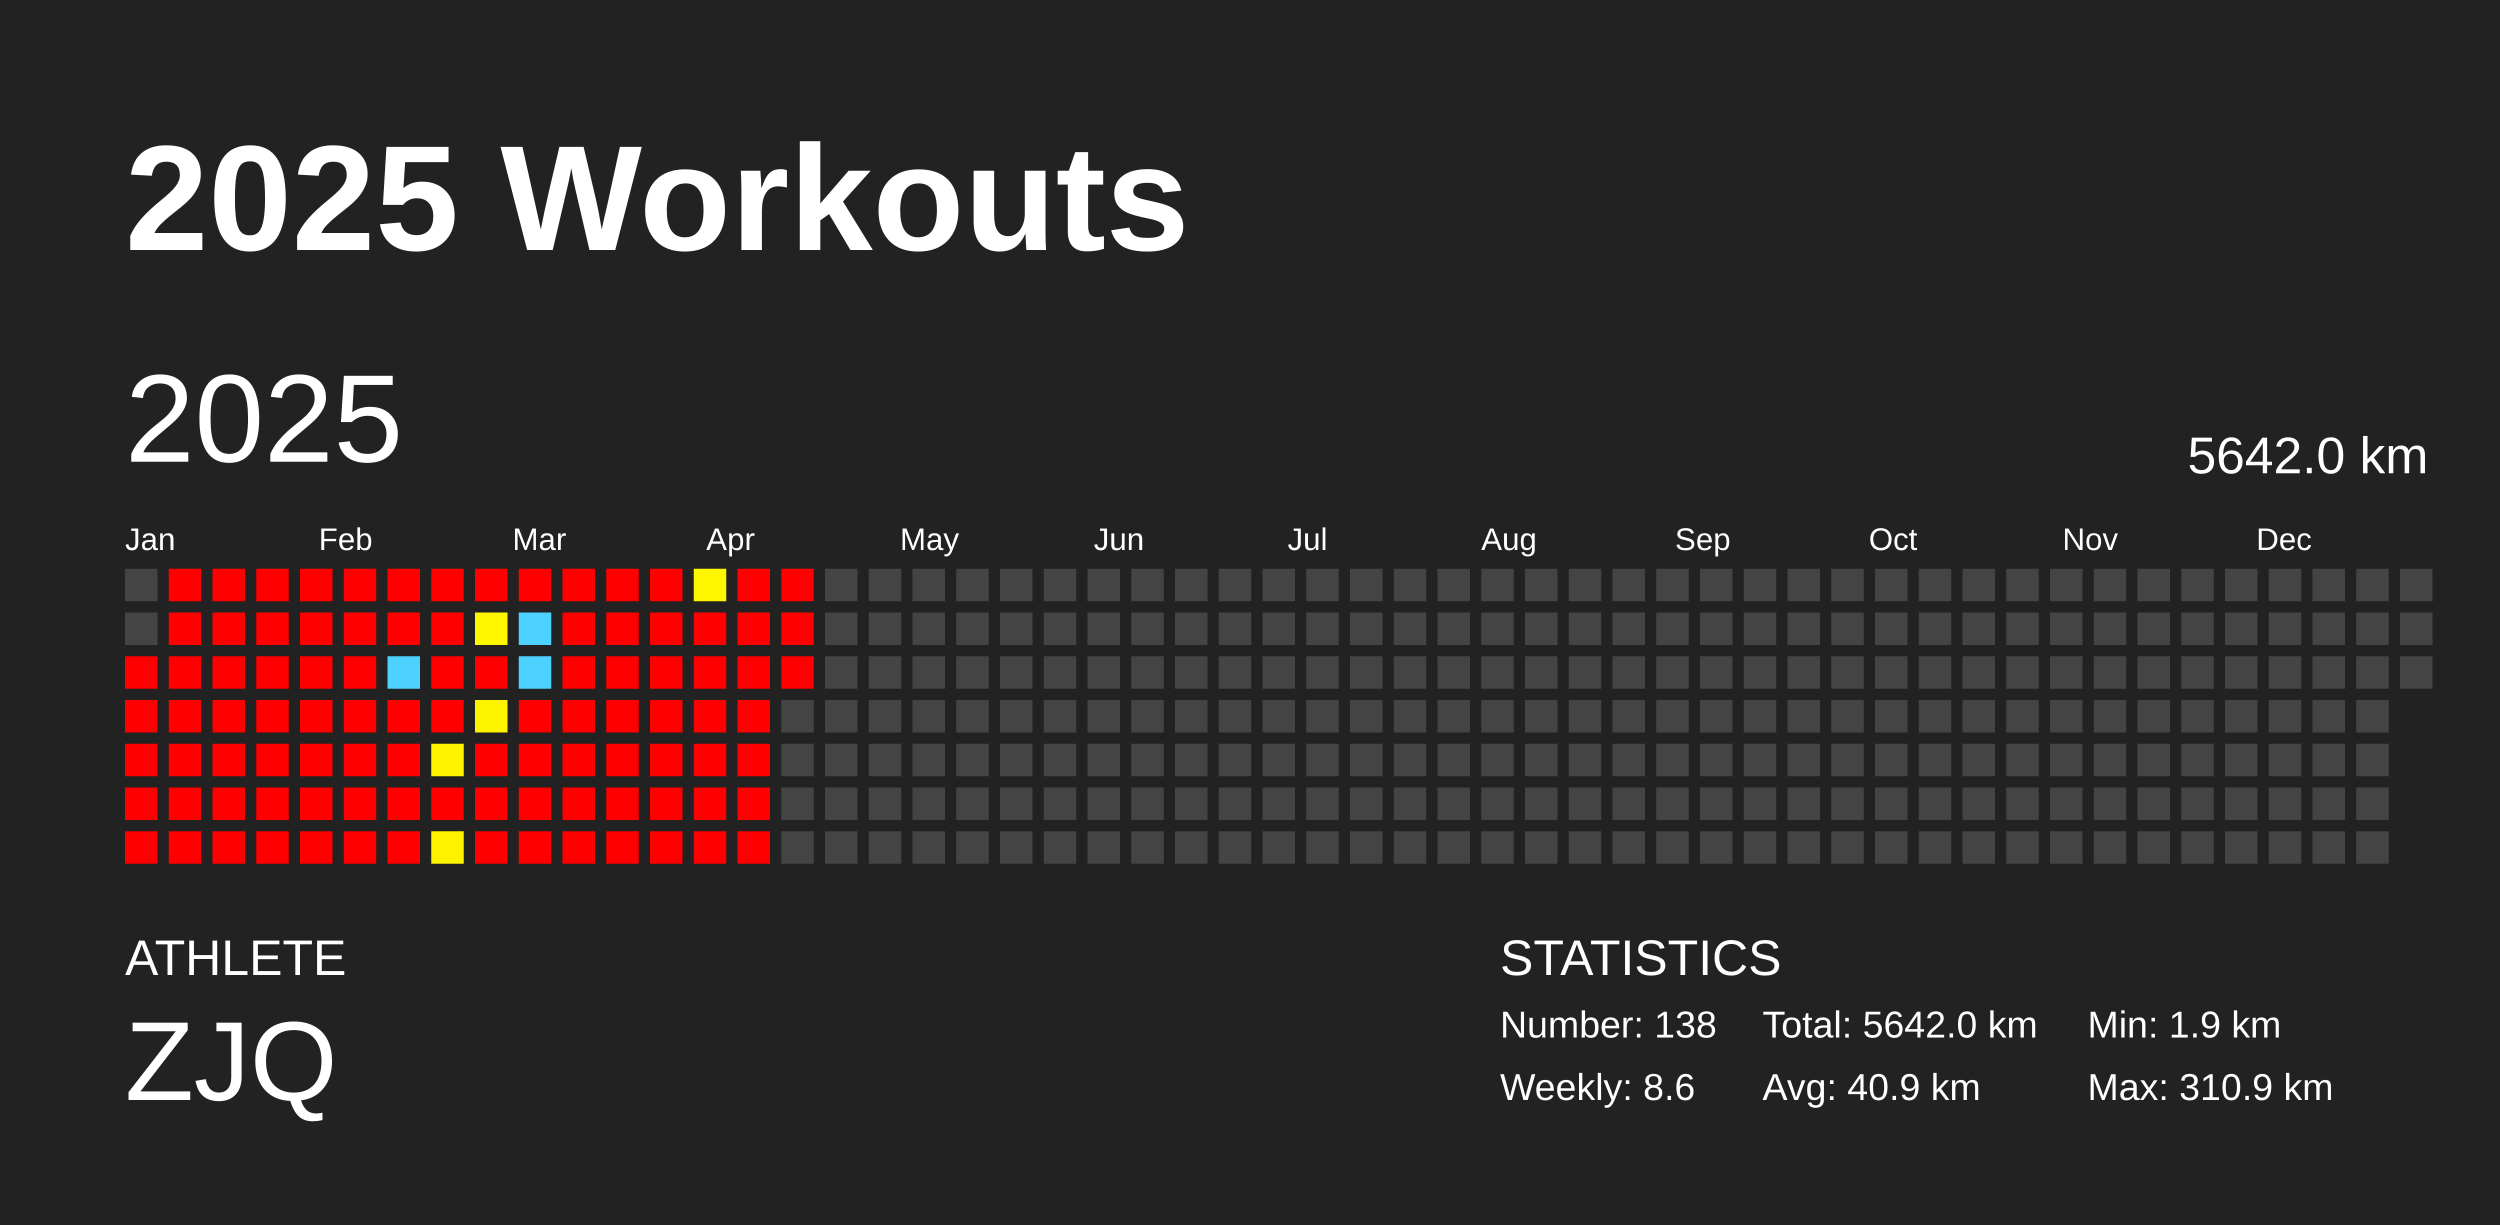
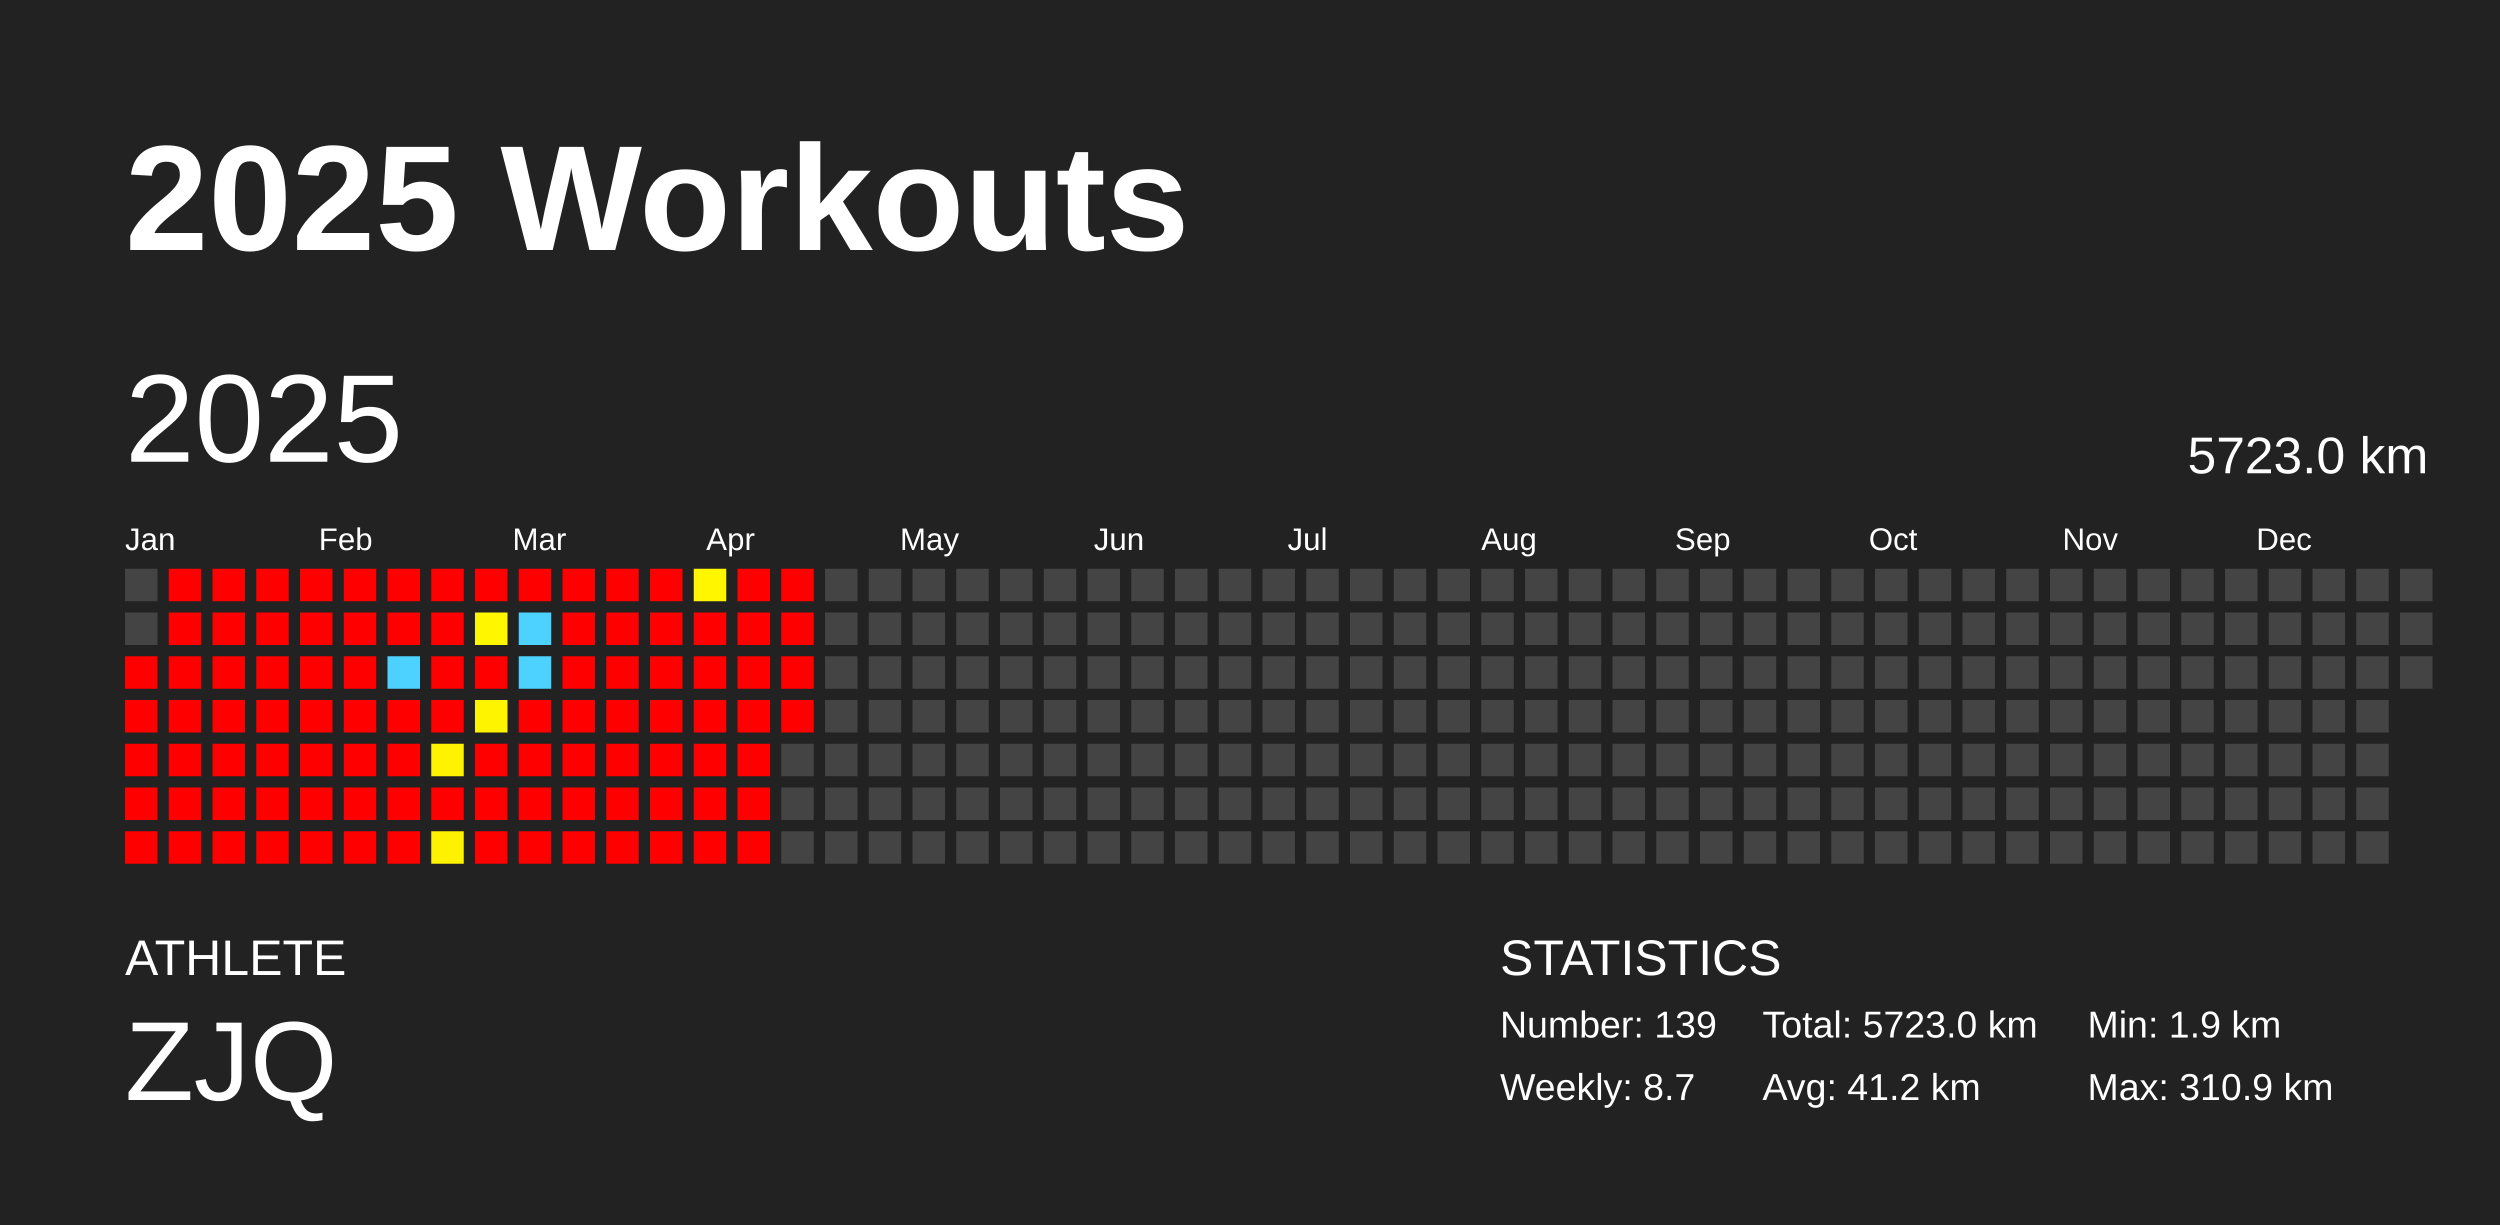
<svg xmlns="http://www.w3.org/2000/svg" baseProfile="full" height="98mm" version="1.1" viewBox="0,0,200,98" width="200mm">
  <defs />
  <rect fill="#222222" height="98" width="200" x="0" y="0" />
  <text fill="#FFFFFF" style="font-size:12px; font-family:Arial; font-weight:bold;" x="10" y="20">2025 Workouts</text>
  <text fill="#FFFFFF" style="font-size:4px; font-family:Arial" x="10" y="78">ATHLETE</text>
  <text fill="#FFFFFF" style="font-size:9px; font-family:Arial" x="10" y="88">ZJQ</text>
  <text fill="#FFFFFF" style="font-size:4px; font-family:Arial" x="120" y="78">STATISTICS</text>
-   <text fill="#FFFFFF" style="font-size:3px; font-family:Arial" x="120" y="83">Number: 138</text>
-   <text fill="#FFFFFF" style="font-size:3px; font-family:Arial" x="120" y="88">Weekly: 8.6</text>
-   <text fill="#FFFFFF" style="font-size:3px; font-family:Arial" x="141" y="83">Total: 5642.0 km</text>
-   <text fill="#FFFFFF" style="font-size:3px; font-family:Arial" x="141" y="88">Avg: 40.9 km</text>
+   <text fill="#FFFFFF" style="font-size:3px; font-family:Arial" x="120" y="83">Number: 139</text>
+   <text fill="#FFFFFF" style="font-size:3px; font-family:Arial" x="120" y="88">Weekly: 8.7</text>
+   <text fill="#FFFFFF" style="font-size:3px; font-family:Arial" x="141" y="83">Total: 5723.0 km</text>
+   <text fill="#FFFFFF" style="font-size:3px; font-family:Arial" x="141" y="88">Avg: 41.2 km</text>
  <text fill="#FFFFFF" style="font-size:3px; font-family:Arial" x="167" y="83">Min: 1.9 km</text>
  <text fill="#FFFFFF" style="font-size:3px; font-family:Arial" x="167" y="88">Max: 310.9 km</text>
  <text dominant-baseline="hanging" fill="#FFFFFF" style="font-size:10.0px; font-family:Arial;" x="10" y="30">2025</text>
-   <text dominant-baseline="hanging" fill="#FFFFFF" style="font-size:4.125px; font-family:Arial;" x="175" y="35">5642.0 km</text>
+   <text dominant-baseline="hanging" fill="#FFFFFF" style="font-size:4.125px; font-family:Arial;" x="175" y="35">5723.0 km</text>
  <text fill="#FFFFFF" style="font-size:2.5px; font-family:Arial" x="10.0" y="44">Jan</text>
  <text fill="#FFFFFF" style="font-size:2.5px; font-family:Arial" x="25.5" y="44">Feb</text>
  <text fill="#FFFFFF" style="font-size:2.5px; font-family:Arial" x="41.0" y="44">Mar</text>
  <text fill="#FFFFFF" style="font-size:2.5px; font-family:Arial" x="56.5" y="44">Apr</text>
  <text fill="#FFFFFF" style="font-size:2.5px; font-family:Arial" x="72.0" y="44">May</text>
  <text fill="#FFFFFF" style="font-size:2.5px; font-family:Arial" x="87.5" y="44">Jun</text>
  <text fill="#FFFFFF" style="font-size:2.5px; font-family:Arial" x="103.0" y="44">Jul</text>
  <text fill="#FFFFFF" style="font-size:2.5px; font-family:Arial" x="118.5" y="44">Aug</text>
  <text fill="#FFFFFF" style="font-size:2.5px; font-family:Arial" x="134.0" y="44">Sep</text>
  <text fill="#FFFFFF" style="font-size:2.5px; font-family:Arial" x="149.5" y="44">Oct</text>
  <text fill="#FFFFFF" style="font-size:2.5px; font-family:Arial" x="165.0" y="44">Nov</text>
  <text fill="#FFFFFF" style="font-size:2.5px; font-family:Arial" x="180.5" y="44">Dec</text>
  <rect fill="#444444" height="2.6" width="2.6" x="10.0" y="45.5" />
  <rect fill="#444444" height="2.6" width="2.6" x="10.0" y="49.0" />
  <rect fill="red" height="2.6" width="2.6" x="10.0" y="52.5" />
  <rect fill="red" height="2.6" width="2.6" x="10.0" y="56.0" />
  <rect fill="red" height="2.6" width="2.6" x="10.0" y="59.5" />
  <rect fill="red" height="2.6" width="2.6" x="10.0" y="63.0" />
  <rect fill="red" height="2.6" width="2.6" x="10.0" y="66.5" />
  <rect fill="red" height="2.6" width="2.6" x="13.5" y="45.5" />
  <rect fill="red" height="2.6" width="2.6" x="13.5" y="49.0" />
  <rect fill="red" height="2.6" width="2.6" x="13.5" y="52.5" />
  <rect fill="red" height="2.6" width="2.6" x="13.5" y="56.0" />
  <rect fill="red" height="2.6" width="2.6" x="13.5" y="59.5" />
  <rect fill="red" height="2.6" width="2.6" x="13.5" y="63.0" />
  <rect fill="red" height="2.6" width="2.6" x="13.5" y="66.5" />
  <rect fill="red" height="2.6" width="2.6" x="17.0" y="45.5" />
  <rect fill="red" height="2.6" width="2.6" x="17.0" y="49.0" />
  <rect fill="red" height="2.6" width="2.6" x="17.0" y="52.5" />
  <rect fill="red" height="2.6" width="2.6" x="17.0" y="56.0" />
  <rect fill="red" height="2.6" width="2.6" x="17.0" y="59.5" />
  <rect fill="red" height="2.6" width="2.6" x="17.0" y="63.0" />
  <rect fill="red" height="2.6" width="2.6" x="17.0" y="66.5" />
  <rect fill="red" height="2.6" width="2.6" x="20.5" y="45.5" />
  <rect fill="red" height="2.6" width="2.6" x="20.5" y="49.0" />
  <rect fill="red" height="2.6" width="2.6" x="20.5" y="52.5" />
  <rect fill="red" height="2.6" width="2.6" x="20.5" y="56.0" />
  <rect fill="red" height="2.6" width="2.6" x="20.5" y="59.5" />
  <rect fill="red" height="2.6" width="2.6" x="20.5" y="63.0" />
  <rect fill="red" height="2.6" width="2.6" x="20.5" y="66.5" />
  <rect fill="red" height="2.6" width="2.6" x="24.0" y="45.5" />
  <rect fill="red" height="2.6" width="2.6" x="24.0" y="49.0" />
  <rect fill="red" height="2.6" width="2.6" x="24.0" y="52.5" />
  <rect fill="red" height="2.6" width="2.6" x="24.0" y="56.0" />
  <rect fill="red" height="2.6" width="2.6" x="24.0" y="59.5" />
  <rect fill="red" height="2.6" width="2.6" x="24.0" y="63.0" />
  <rect fill="red" height="2.6" width="2.6" x="24.0" y="66.5" />
  <rect fill="red" height="2.6" width="2.6" x="27.5" y="45.5" />
  <rect fill="red" height="2.6" width="2.6" x="27.5" y="49.0" />
  <rect fill="red" height="2.6" width="2.6" x="27.5" y="52.5" />
  <rect fill="red" height="2.6" width="2.6" x="27.5" y="56.0" />
  <rect fill="red" height="2.6" width="2.6" x="27.5" y="59.5" />
  <rect fill="red" height="2.6" width="2.6" x="27.5" y="63.0" />
  <rect fill="red" height="2.6" width="2.6" x="27.5" y="66.5" />
  <rect fill="red" height="2.6" width="2.6" x="31.0" y="45.5" />
  <rect fill="red" height="2.6" width="2.6" x="31.0" y="49.0" />
  <rect fill="#4dd2ff" height="2.6" width="2.6" x="31.0" y="52.5" />
  <rect fill="red" height="2.6" width="2.6" x="31.0" y="56.0" />
  <rect fill="red" height="2.6" width="2.6" x="31.0" y="59.5" />
  <rect fill="red" height="2.6" width="2.6" x="31.0" y="63.0" />
  <rect fill="red" height="2.6" width="2.6" x="31.0" y="66.5" />
  <rect fill="red" height="2.6" width="2.6" x="34.5" y="45.5" />
  <rect fill="red" height="2.6" width="2.6" x="34.5" y="49.0" />
  <rect fill="red" height="2.6" width="2.6" x="34.5" y="52.5" />
  <rect fill="red" height="2.6" width="2.6" x="34.5" y="56.0" />
  <rect fill="#fff300" height="2.6" width="2.6" x="34.5" y="59.5" />
  <rect fill="red" height="2.6" width="2.6" x="34.5" y="63.0" />
  <rect fill="#fff200" height="2.6" width="2.6" x="34.5" y="66.5" />
  <rect fill="red" height="2.6" width="2.6" x="38.0" y="45.5" />
  <rect fill="#fff700" height="2.6" width="2.6" x="38.0" y="49.0" />
  <rect fill="red" height="2.6" width="2.6" x="38.0" y="52.5" />
  <rect fill="#fff400" height="2.6" width="2.6" x="38.0" y="56.0" />
  <rect fill="red" height="2.6" width="2.6" x="38.0" y="59.5" />
  <rect fill="red" height="2.6" width="2.6" x="38.0" y="63.0" />
  <rect fill="red" height="2.6" width="2.6" x="38.0" y="66.5" />
  <rect fill="red" height="2.6" width="2.6" x="41.5" y="45.5" />
  <rect fill="#4dd2ff" height="2.6" width="2.6" x="41.5" y="49.0" />
  <rect fill="#4dd2ff" height="2.6" width="2.6" x="41.5" y="52.5" />
  <rect fill="red" height="2.6" width="2.6" x="41.5" y="56.0" />
  <rect fill="red" height="2.6" width="2.6" x="41.5" y="59.5" />
  <rect fill="red" height="2.6" width="2.6" x="41.5" y="63.0" />
  <rect fill="red" height="2.6" width="2.6" x="41.5" y="66.5" />
  <rect fill="red" height="2.6" width="2.6" x="45.0" y="45.5" />
  <rect fill="red" height="2.6" width="2.6" x="45.0" y="49.0" />
  <rect fill="red" height="2.6" width="2.6" x="45.0" y="52.5" />
  <rect fill="red" height="2.6" width="2.6" x="45.0" y="56.0" />
  <rect fill="red" height="2.6" width="2.6" x="45.0" y="59.5" />
  <rect fill="red" height="2.6" width="2.6" x="45.0" y="63.0" />
  <rect fill="red" height="2.6" width="2.6" x="45.0" y="66.5" />
  <rect fill="red" height="2.6" width="2.6" x="48.5" y="45.5" />
  <rect fill="red" height="2.6" width="2.6" x="48.5" y="49.0" />
  <rect fill="red" height="2.6" width="2.6" x="48.5" y="52.5" />
  <rect fill="red" height="2.6" width="2.6" x="48.5" y="56.0" />
  <rect fill="red" height="2.6" width="2.6" x="48.5" y="59.5" />
  <rect fill="red" height="2.6" width="2.6" x="48.5" y="63.0" />
  <rect fill="red" height="2.6" width="2.6" x="48.5" y="66.5" />
  <rect fill="red" height="2.6" width="2.6" x="52.0" y="45.5" />
  <rect fill="red" height="2.6" width="2.6" x="52.0" y="49.0" />
  <rect fill="red" height="2.6" width="2.6" x="52.0" y="52.5" />
  <rect fill="red" height="2.6" width="2.6" x="52.0" y="56.0" />
  <rect fill="red" height="2.6" width="2.6" x="52.0" y="59.5" />
  <rect fill="red" height="2.6" width="2.6" x="52.0" y="63.0" />
  <rect fill="red" height="2.6" width="2.6" x="52.0" y="66.5" />
  <rect fill="#fff700" height="2.6" width="2.6" x="55.5" y="45.5" />
  <rect fill="red" height="2.6" width="2.6" x="55.5" y="49.0" />
  <rect fill="red" height="2.6" width="2.6" x="55.5" y="52.5" />
  <rect fill="red" height="2.6" width="2.6" x="55.5" y="56.0" />
  <rect fill="red" height="2.6" width="2.6" x="55.5" y="59.5" />
  <rect fill="red" height="2.6" width="2.6" x="55.5" y="63.0" />
  <rect fill="red" height="2.6" width="2.6" x="55.5" y="66.5" />
  <rect fill="red" height="2.6" width="2.6" x="59.0" y="45.5" />
  <rect fill="red" height="2.6" width="2.6" x="59.0" y="49.0" />
  <rect fill="red" height="2.6" width="2.6" x="59.0" y="52.5" />
  <rect fill="red" height="2.6" width="2.6" x="59.0" y="56.0" />
  <rect fill="red" height="2.6" width="2.6" x="59.0" y="59.5" />
  <rect fill="red" height="2.6" width="2.6" x="59.0" y="63.0" />
  <rect fill="red" height="2.6" width="2.6" x="59.0" y="66.5" />
  <rect fill="red" height="2.6" width="2.6" x="62.5" y="45.5" />
  <rect fill="red" height="2.6" width="2.6" x="62.5" y="49.0" />
  <rect fill="red" height="2.6" width="2.6" x="62.5" y="52.5" />
-   <rect fill="#444444" height="2.6" width="2.6" x="62.5" y="56.0" />
+   <rect fill="red" height="2.6" width="2.6" x="62.5" y="56.0" />
  <rect fill="#444444" height="2.6" width="2.6" x="62.5" y="59.5" />
  <rect fill="#444444" height="2.6" width="2.6" x="62.5" y="63.0" />
  <rect fill="#444444" height="2.6" width="2.6" x="62.5" y="66.5" />
  <rect fill="#444444" height="2.6" width="2.6" x="66.0" y="45.5" />
  <rect fill="#444444" height="2.6" width="2.6" x="66.0" y="49.0" />
  <rect fill="#444444" height="2.6" width="2.6" x="66.0" y="52.5" />
  <rect fill="#444444" height="2.6" width="2.6" x="66.0" y="56.0" />
  <rect fill="#444444" height="2.6" width="2.6" x="66.0" y="59.5" />
  <rect fill="#444444" height="2.6" width="2.6" x="66.0" y="63.0" />
  <rect fill="#444444" height="2.6" width="2.6" x="66.0" y="66.5" />
  <rect fill="#444444" height="2.6" width="2.6" x="69.5" y="45.5" />
  <rect fill="#444444" height="2.6" width="2.6" x="69.5" y="49.0" />
  <rect fill="#444444" height="2.6" width="2.6" x="69.5" y="52.5" />
  <rect fill="#444444" height="2.6" width="2.6" x="69.5" y="56.0" />
  <rect fill="#444444" height="2.6" width="2.6" x="69.5" y="59.5" />
  <rect fill="#444444" height="2.6" width="2.6" x="69.5" y="63.0" />
  <rect fill="#444444" height="2.6" width="2.6" x="69.5" y="66.5" />
  <rect fill="#444444" height="2.6" width="2.6" x="73.0" y="45.5" />
  <rect fill="#444444" height="2.6" width="2.6" x="73.0" y="49.0" />
  <rect fill="#444444" height="2.6" width="2.6" x="73.0" y="52.5" />
  <rect fill="#444444" height="2.6" width="2.6" x="73.0" y="56.0" />
  <rect fill="#444444" height="2.6" width="2.6" x="73.0" y="59.5" />
  <rect fill="#444444" height="2.6" width="2.6" x="73.0" y="63.0" />
  <rect fill="#444444" height="2.6" width="2.6" x="73.0" y="66.5" />
  <rect fill="#444444" height="2.6" width="2.6" x="76.5" y="45.5" />
  <rect fill="#444444" height="2.6" width="2.6" x="76.5" y="49.0" />
  <rect fill="#444444" height="2.6" width="2.6" x="76.5" y="52.5" />
  <rect fill="#444444" height="2.6" width="2.6" x="76.5" y="56.0" />
  <rect fill="#444444" height="2.6" width="2.6" x="76.5" y="59.5" />
  <rect fill="#444444" height="2.6" width="2.6" x="76.5" y="63.0" />
  <rect fill="#444444" height="2.6" width="2.6" x="76.5" y="66.5" />
  <rect fill="#444444" height="2.6" width="2.6" x="80.0" y="45.5" />
  <rect fill="#444444" height="2.6" width="2.6" x="80.0" y="49.0" />
  <rect fill="#444444" height="2.6" width="2.6" x="80.0" y="52.5" />
  <rect fill="#444444" height="2.6" width="2.6" x="80.0" y="56.0" />
  <rect fill="#444444" height="2.6" width="2.6" x="80.0" y="59.5" />
  <rect fill="#444444" height="2.6" width="2.6" x="80.0" y="63.0" />
  <rect fill="#444444" height="2.6" width="2.6" x="80.0" y="66.5" />
  <rect fill="#444444" height="2.6" width="2.6" x="83.5" y="45.5" />
  <rect fill="#444444" height="2.6" width="2.6" x="83.5" y="49.0" />
  <rect fill="#444444" height="2.6" width="2.6" x="83.5" y="52.5" />
  <rect fill="#444444" height="2.6" width="2.6" x="83.5" y="56.0" />
  <rect fill="#444444" height="2.6" width="2.6" x="83.5" y="59.5" />
  <rect fill="#444444" height="2.6" width="2.6" x="83.5" y="63.0" />
  <rect fill="#444444" height="2.6" width="2.6" x="83.5" y="66.5" />
  <rect fill="#444444" height="2.6" width="2.6" x="87.0" y="45.5" />
  <rect fill="#444444" height="2.6" width="2.6" x="87.0" y="49.0" />
  <rect fill="#444444" height="2.6" width="2.6" x="87.0" y="52.5" />
  <rect fill="#444444" height="2.6" width="2.6" x="87.0" y="56.0" />
  <rect fill="#444444" height="2.6" width="2.6" x="87.0" y="59.5" />
  <rect fill="#444444" height="2.6" width="2.6" x="87.0" y="63.0" />
  <rect fill="#444444" height="2.6" width="2.6" x="87.0" y="66.5" />
  <rect fill="#444444" height="2.6" width="2.6" x="90.5" y="45.5" />
  <rect fill="#444444" height="2.6" width="2.6" x="90.5" y="49.0" />
  <rect fill="#444444" height="2.6" width="2.6" x="90.5" y="52.5" />
  <rect fill="#444444" height="2.6" width="2.6" x="90.5" y="56.0" />
  <rect fill="#444444" height="2.6" width="2.6" x="90.5" y="59.5" />
  <rect fill="#444444" height="2.6" width="2.6" x="90.5" y="63.0" />
  <rect fill="#444444" height="2.6" width="2.6" x="90.5" y="66.5" />
  <rect fill="#444444" height="2.6" width="2.6" x="94.0" y="45.5" />
  <rect fill="#444444" height="2.6" width="2.6" x="94.0" y="49.0" />
  <rect fill="#444444" height="2.6" width="2.6" x="94.0" y="52.5" />
  <rect fill="#444444" height="2.6" width="2.6" x="94.0" y="56.0" />
  <rect fill="#444444" height="2.6" width="2.6" x="94.0" y="59.5" />
  <rect fill="#444444" height="2.6" width="2.6" x="94.0" y="63.0" />
  <rect fill="#444444" height="2.6" width="2.6" x="94.0" y="66.5" />
  <rect fill="#444444" height="2.6" width="2.6" x="97.5" y="45.5" />
  <rect fill="#444444" height="2.6" width="2.6" x="97.5" y="49.0" />
  <rect fill="#444444" height="2.6" width="2.6" x="97.5" y="52.5" />
  <rect fill="#444444" height="2.6" width="2.6" x="97.5" y="56.0" />
  <rect fill="#444444" height="2.6" width="2.6" x="97.5" y="59.5" />
  <rect fill="#444444" height="2.6" width="2.6" x="97.5" y="63.0" />
  <rect fill="#444444" height="2.6" width="2.6" x="97.5" y="66.5" />
  <rect fill="#444444" height="2.6" width="2.6" x="101.0" y="45.5" />
  <rect fill="#444444" height="2.6" width="2.6" x="101.0" y="49.0" />
  <rect fill="#444444" height="2.6" width="2.6" x="101.0" y="52.5" />
  <rect fill="#444444" height="2.6" width="2.6" x="101.0" y="56.0" />
  <rect fill="#444444" height="2.6" width="2.6" x="101.0" y="59.5" />
  <rect fill="#444444" height="2.6" width="2.6" x="101.0" y="63.0" />
  <rect fill="#444444" height="2.6" width="2.6" x="101.0" y="66.5" />
  <rect fill="#444444" height="2.6" width="2.6" x="104.5" y="45.5" />
  <rect fill="#444444" height="2.6" width="2.6" x="104.5" y="49.0" />
  <rect fill="#444444" height="2.6" width="2.6" x="104.5" y="52.5" />
  <rect fill="#444444" height="2.6" width="2.6" x="104.5" y="56.0" />
  <rect fill="#444444" height="2.6" width="2.6" x="104.5" y="59.5" />
  <rect fill="#444444" height="2.6" width="2.6" x="104.5" y="63.0" />
  <rect fill="#444444" height="2.6" width="2.6" x="104.5" y="66.5" />
  <rect fill="#444444" height="2.6" width="2.6" x="108.0" y="45.5" />
  <rect fill="#444444" height="2.6" width="2.6" x="108.0" y="49.0" />
  <rect fill="#444444" height="2.6" width="2.6" x="108.0" y="52.5" />
  <rect fill="#444444" height="2.6" width="2.6" x="108.0" y="56.0" />
  <rect fill="#444444" height="2.6" width="2.6" x="108.0" y="59.5" />
  <rect fill="#444444" height="2.6" width="2.6" x="108.0" y="63.0" />
  <rect fill="#444444" height="2.6" width="2.6" x="108.0" y="66.5" />
  <rect fill="#444444" height="2.6" width="2.6" x="111.5" y="45.5" />
  <rect fill="#444444" height="2.6" width="2.6" x="111.5" y="49.0" />
  <rect fill="#444444" height="2.6" width="2.6" x="111.5" y="52.5" />
  <rect fill="#444444" height="2.6" width="2.6" x="111.5" y="56.0" />
  <rect fill="#444444" height="2.6" width="2.6" x="111.5" y="59.5" />
  <rect fill="#444444" height="2.6" width="2.6" x="111.5" y="63.0" />
  <rect fill="#444444" height="2.6" width="2.6" x="111.5" y="66.5" />
  <rect fill="#444444" height="2.6" width="2.6" x="115.0" y="45.5" />
  <rect fill="#444444" height="2.6" width="2.6" x="115.0" y="49.0" />
  <rect fill="#444444" height="2.6" width="2.6" x="115.0" y="52.5" />
  <rect fill="#444444" height="2.6" width="2.6" x="115.0" y="56.0" />
  <rect fill="#444444" height="2.6" width="2.6" x="115.0" y="59.5" />
  <rect fill="#444444" height="2.6" width="2.6" x="115.0" y="63.0" />
  <rect fill="#444444" height="2.6" width="2.6" x="115.0" y="66.5" />
  <rect fill="#444444" height="2.6" width="2.6" x="118.5" y="45.5" />
  <rect fill="#444444" height="2.6" width="2.6" x="118.5" y="49.0" />
  <rect fill="#444444" height="2.6" width="2.6" x="118.5" y="52.5" />
  <rect fill="#444444" height="2.6" width="2.6" x="118.5" y="56.0" />
  <rect fill="#444444" height="2.6" width="2.6" x="118.5" y="59.5" />
  <rect fill="#444444" height="2.6" width="2.6" x="118.5" y="63.0" />
  <rect fill="#444444" height="2.6" width="2.6" x="118.5" y="66.5" />
  <rect fill="#444444" height="2.6" width="2.6" x="122.0" y="45.5" />
  <rect fill="#444444" height="2.6" width="2.6" x="122.0" y="49.0" />
  <rect fill="#444444" height="2.6" width="2.6" x="122.0" y="52.5" />
  <rect fill="#444444" height="2.6" width="2.6" x="122.0" y="56.0" />
  <rect fill="#444444" height="2.6" width="2.6" x="122.0" y="59.5" />
  <rect fill="#444444" height="2.6" width="2.6" x="122.0" y="63.0" />
  <rect fill="#444444" height="2.6" width="2.6" x="122.0" y="66.5" />
  <rect fill="#444444" height="2.6" width="2.6" x="125.5" y="45.5" />
  <rect fill="#444444" height="2.6" width="2.6" x="125.5" y="49.0" />
  <rect fill="#444444" height="2.6" width="2.6" x="125.5" y="52.5" />
  <rect fill="#444444" height="2.6" width="2.6" x="125.5" y="56.0" />
  <rect fill="#444444" height="2.6" width="2.6" x="125.5" y="59.5" />
  <rect fill="#444444" height="2.6" width="2.6" x="125.5" y="63.0" />
  <rect fill="#444444" height="2.6" width="2.6" x="125.5" y="66.5" />
  <rect fill="#444444" height="2.6" width="2.6" x="129.0" y="45.5" />
  <rect fill="#444444" height="2.6" width="2.6" x="129.0" y="49.0" />
  <rect fill="#444444" height="2.6" width="2.6" x="129.0" y="52.5" />
  <rect fill="#444444" height="2.6" width="2.6" x="129.0" y="56.0" />
  <rect fill="#444444" height="2.6" width="2.6" x="129.0" y="59.5" />
  <rect fill="#444444" height="2.6" width="2.6" x="129.0" y="63.0" />
  <rect fill="#444444" height="2.6" width="2.6" x="129.0" y="66.5" />
  <rect fill="#444444" height="2.6" width="2.6" x="132.5" y="45.5" />
  <rect fill="#444444" height="2.6" width="2.6" x="132.5" y="49.0" />
  <rect fill="#444444" height="2.6" width="2.6" x="132.5" y="52.5" />
  <rect fill="#444444" height="2.6" width="2.6" x="132.5" y="56.0" />
  <rect fill="#444444" height="2.6" width="2.6" x="132.5" y="59.5" />
  <rect fill="#444444" height="2.6" width="2.6" x="132.5" y="63.0" />
  <rect fill="#444444" height="2.6" width="2.6" x="132.5" y="66.5" />
  <rect fill="#444444" height="2.6" width="2.6" x="136.0" y="45.5" />
  <rect fill="#444444" height="2.6" width="2.6" x="136.0" y="49.0" />
  <rect fill="#444444" height="2.6" width="2.6" x="136.0" y="52.5" />
  <rect fill="#444444" height="2.6" width="2.6" x="136.0" y="56.0" />
  <rect fill="#444444" height="2.6" width="2.6" x="136.0" y="59.5" />
  <rect fill="#444444" height="2.6" width="2.6" x="136.0" y="63.0" />
  <rect fill="#444444" height="2.6" width="2.6" x="136.0" y="66.5" />
  <rect fill="#444444" height="2.6" width="2.6" x="139.5" y="45.5" />
  <rect fill="#444444" height="2.6" width="2.6" x="139.5" y="49.0" />
  <rect fill="#444444" height="2.6" width="2.6" x="139.5" y="52.5" />
  <rect fill="#444444" height="2.6" width="2.6" x="139.5" y="56.0" />
  <rect fill="#444444" height="2.6" width="2.6" x="139.5" y="59.5" />
  <rect fill="#444444" height="2.6" width="2.6" x="139.5" y="63.0" />
  <rect fill="#444444" height="2.6" width="2.6" x="139.5" y="66.5" />
  <rect fill="#444444" height="2.6" width="2.6" x="143.0" y="45.5" />
  <rect fill="#444444" height="2.6" width="2.6" x="143.0" y="49.0" />
  <rect fill="#444444" height="2.6" width="2.6" x="143.0" y="52.5" />
  <rect fill="#444444" height="2.6" width="2.6" x="143.0" y="56.0" />
  <rect fill="#444444" height="2.6" width="2.6" x="143.0" y="59.5" />
  <rect fill="#444444" height="2.6" width="2.6" x="143.0" y="63.0" />
  <rect fill="#444444" height="2.6" width="2.6" x="143.0" y="66.5" />
  <rect fill="#444444" height="2.6" width="2.6" x="146.5" y="45.5" />
  <rect fill="#444444" height="2.6" width="2.6" x="146.5" y="49.0" />
  <rect fill="#444444" height="2.6" width="2.6" x="146.5" y="52.5" />
  <rect fill="#444444" height="2.6" width="2.6" x="146.5" y="56.0" />
  <rect fill="#444444" height="2.6" width="2.6" x="146.5" y="59.5" />
  <rect fill="#444444" height="2.6" width="2.6" x="146.5" y="63.0" />
  <rect fill="#444444" height="2.6" width="2.6" x="146.5" y="66.5" />
  <rect fill="#444444" height="2.6" width="2.6" x="150.0" y="45.5" />
  <rect fill="#444444" height="2.6" width="2.6" x="150.0" y="49.0" />
  <rect fill="#444444" height="2.6" width="2.6" x="150.0" y="52.5" />
  <rect fill="#444444" height="2.6" width="2.6" x="150.0" y="56.0" />
  <rect fill="#444444" height="2.6" width="2.6" x="150.0" y="59.5" />
  <rect fill="#444444" height="2.6" width="2.6" x="150.0" y="63.0" />
  <rect fill="#444444" height="2.6" width="2.6" x="150.0" y="66.5" />
  <rect fill="#444444" height="2.6" width="2.6" x="153.5" y="45.5" />
  <rect fill="#444444" height="2.6" width="2.6" x="153.5" y="49.0" />
  <rect fill="#444444" height="2.6" width="2.6" x="153.5" y="52.5" />
  <rect fill="#444444" height="2.6" width="2.6" x="153.5" y="56.0" />
  <rect fill="#444444" height="2.6" width="2.6" x="153.5" y="59.5" />
  <rect fill="#444444" height="2.6" width="2.6" x="153.5" y="63.0" />
  <rect fill="#444444" height="2.6" width="2.6" x="153.5" y="66.5" />
  <rect fill="#444444" height="2.6" width="2.6" x="157.0" y="45.5" />
  <rect fill="#444444" height="2.6" width="2.6" x="157.0" y="49.0" />
  <rect fill="#444444" height="2.6" width="2.6" x="157.0" y="52.5" />
  <rect fill="#444444" height="2.6" width="2.6" x="157.0" y="56.0" />
  <rect fill="#444444" height="2.6" width="2.6" x="157.0" y="59.5" />
  <rect fill="#444444" height="2.6" width="2.6" x="157.0" y="63.0" />
  <rect fill="#444444" height="2.6" width="2.6" x="157.0" y="66.5" />
  <rect fill="#444444" height="2.6" width="2.6" x="160.5" y="45.5" />
  <rect fill="#444444" height="2.6" width="2.6" x="160.5" y="49.0" />
  <rect fill="#444444" height="2.6" width="2.6" x="160.5" y="52.5" />
  <rect fill="#444444" height="2.6" width="2.6" x="160.5" y="56.0" />
  <rect fill="#444444" height="2.6" width="2.6" x="160.5" y="59.5" />
  <rect fill="#444444" height="2.6" width="2.6" x="160.5" y="63.0" />
  <rect fill="#444444" height="2.6" width="2.6" x="160.5" y="66.5" />
  <rect fill="#444444" height="2.6" width="2.6" x="164.0" y="45.5" />
  <rect fill="#444444" height="2.6" width="2.6" x="164.0" y="49.0" />
  <rect fill="#444444" height="2.6" width="2.6" x="164.0" y="52.5" />
  <rect fill="#444444" height="2.6" width="2.6" x="164.0" y="56.0" />
  <rect fill="#444444" height="2.6" width="2.6" x="164.0" y="59.5" />
  <rect fill="#444444" height="2.6" width="2.6" x="164.0" y="63.0" />
  <rect fill="#444444" height="2.6" width="2.6" x="164.0" y="66.5" />
  <rect fill="#444444" height="2.6" width="2.6" x="167.5" y="45.5" />
  <rect fill="#444444" height="2.6" width="2.6" x="167.5" y="49.0" />
  <rect fill="#444444" height="2.6" width="2.6" x="167.5" y="52.5" />
  <rect fill="#444444" height="2.6" width="2.6" x="167.5" y="56.0" />
  <rect fill="#444444" height="2.6" width="2.6" x="167.5" y="59.5" />
  <rect fill="#444444" height="2.6" width="2.6" x="167.5" y="63.0" />
  <rect fill="#444444" height="2.6" width="2.6" x="167.5" y="66.5" />
  <rect fill="#444444" height="2.6" width="2.6" x="171.0" y="45.5" />
  <rect fill="#444444" height="2.6" width="2.6" x="171.0" y="49.0" />
  <rect fill="#444444" height="2.6" width="2.6" x="171.0" y="52.5" />
  <rect fill="#444444" height="2.6" width="2.6" x="171.0" y="56.0" />
  <rect fill="#444444" height="2.6" width="2.6" x="171.0" y="59.5" />
  <rect fill="#444444" height="2.6" width="2.6" x="171.0" y="63.0" />
  <rect fill="#444444" height="2.6" width="2.6" x="171.0" y="66.5" />
  <rect fill="#444444" height="2.6" width="2.6" x="174.5" y="45.5" />
  <rect fill="#444444" height="2.6" width="2.6" x="174.5" y="49.0" />
  <rect fill="#444444" height="2.6" width="2.6" x="174.5" y="52.5" />
  <rect fill="#444444" height="2.6" width="2.6" x="174.5" y="56.0" />
  <rect fill="#444444" height="2.6" width="2.6" x="174.5" y="59.5" />
  <rect fill="#444444" height="2.6" width="2.6" x="174.5" y="63.0" />
  <rect fill="#444444" height="2.6" width="2.6" x="174.5" y="66.5" />
  <rect fill="#444444" height="2.6" width="2.6" x="178.0" y="45.5" />
  <rect fill="#444444" height="2.6" width="2.6" x="178.0" y="49.0" />
  <rect fill="#444444" height="2.6" width="2.6" x="178.0" y="52.5" />
  <rect fill="#444444" height="2.6" width="2.6" x="178.0" y="56.0" />
  <rect fill="#444444" height="2.6" width="2.6" x="178.0" y="59.5" />
  <rect fill="#444444" height="2.6" width="2.6" x="178.0" y="63.0" />
  <rect fill="#444444" height="2.6" width="2.6" x="178.0" y="66.5" />
  <rect fill="#444444" height="2.6" width="2.6" x="181.5" y="45.5" />
  <rect fill="#444444" height="2.6" width="2.6" x="181.5" y="49.0" />
  <rect fill="#444444" height="2.6" width="2.6" x="181.5" y="52.5" />
  <rect fill="#444444" height="2.6" width="2.6" x="181.5" y="56.0" />
  <rect fill="#444444" height="2.6" width="2.6" x="181.5" y="59.5" />
  <rect fill="#444444" height="2.6" width="2.6" x="181.5" y="63.0" />
  <rect fill="#444444" height="2.6" width="2.6" x="181.5" y="66.5" />
  <rect fill="#444444" height="2.6" width="2.6" x="185.0" y="45.5" />
  <rect fill="#444444" height="2.6" width="2.6" x="185.0" y="49.0" />
  <rect fill="#444444" height="2.6" width="2.6" x="185.0" y="52.5" />
  <rect fill="#444444" height="2.6" width="2.6" x="185.0" y="56.0" />
  <rect fill="#444444" height="2.6" width="2.6" x="185.0" y="59.5" />
  <rect fill="#444444" height="2.6" width="2.6" x="185.0" y="63.0" />
  <rect fill="#444444" height="2.6" width="2.6" x="185.0" y="66.5" />
  <rect fill="#444444" height="2.6" width="2.6" x="188.5" y="45.5" />
  <rect fill="#444444" height="2.6" width="2.6" x="188.5" y="49.0" />
  <rect fill="#444444" height="2.6" width="2.6" x="188.5" y="52.5" />
  <rect fill="#444444" height="2.6" width="2.6" x="188.5" y="56.0" />
  <rect fill="#444444" height="2.6" width="2.6" x="188.5" y="59.5" />
  <rect fill="#444444" height="2.6" width="2.6" x="188.5" y="63.0" />
  <rect fill="#444444" height="2.6" width="2.6" x="188.5" y="66.5" />
  <rect fill="#444444" height="2.6" width="2.6" x="192.0" y="45.5" />
  <rect fill="#444444" height="2.6" width="2.6" x="192.0" y="49.0" />
  <rect fill="#444444" height="2.6" width="2.6" x="192.0" y="52.5" />
</svg>
